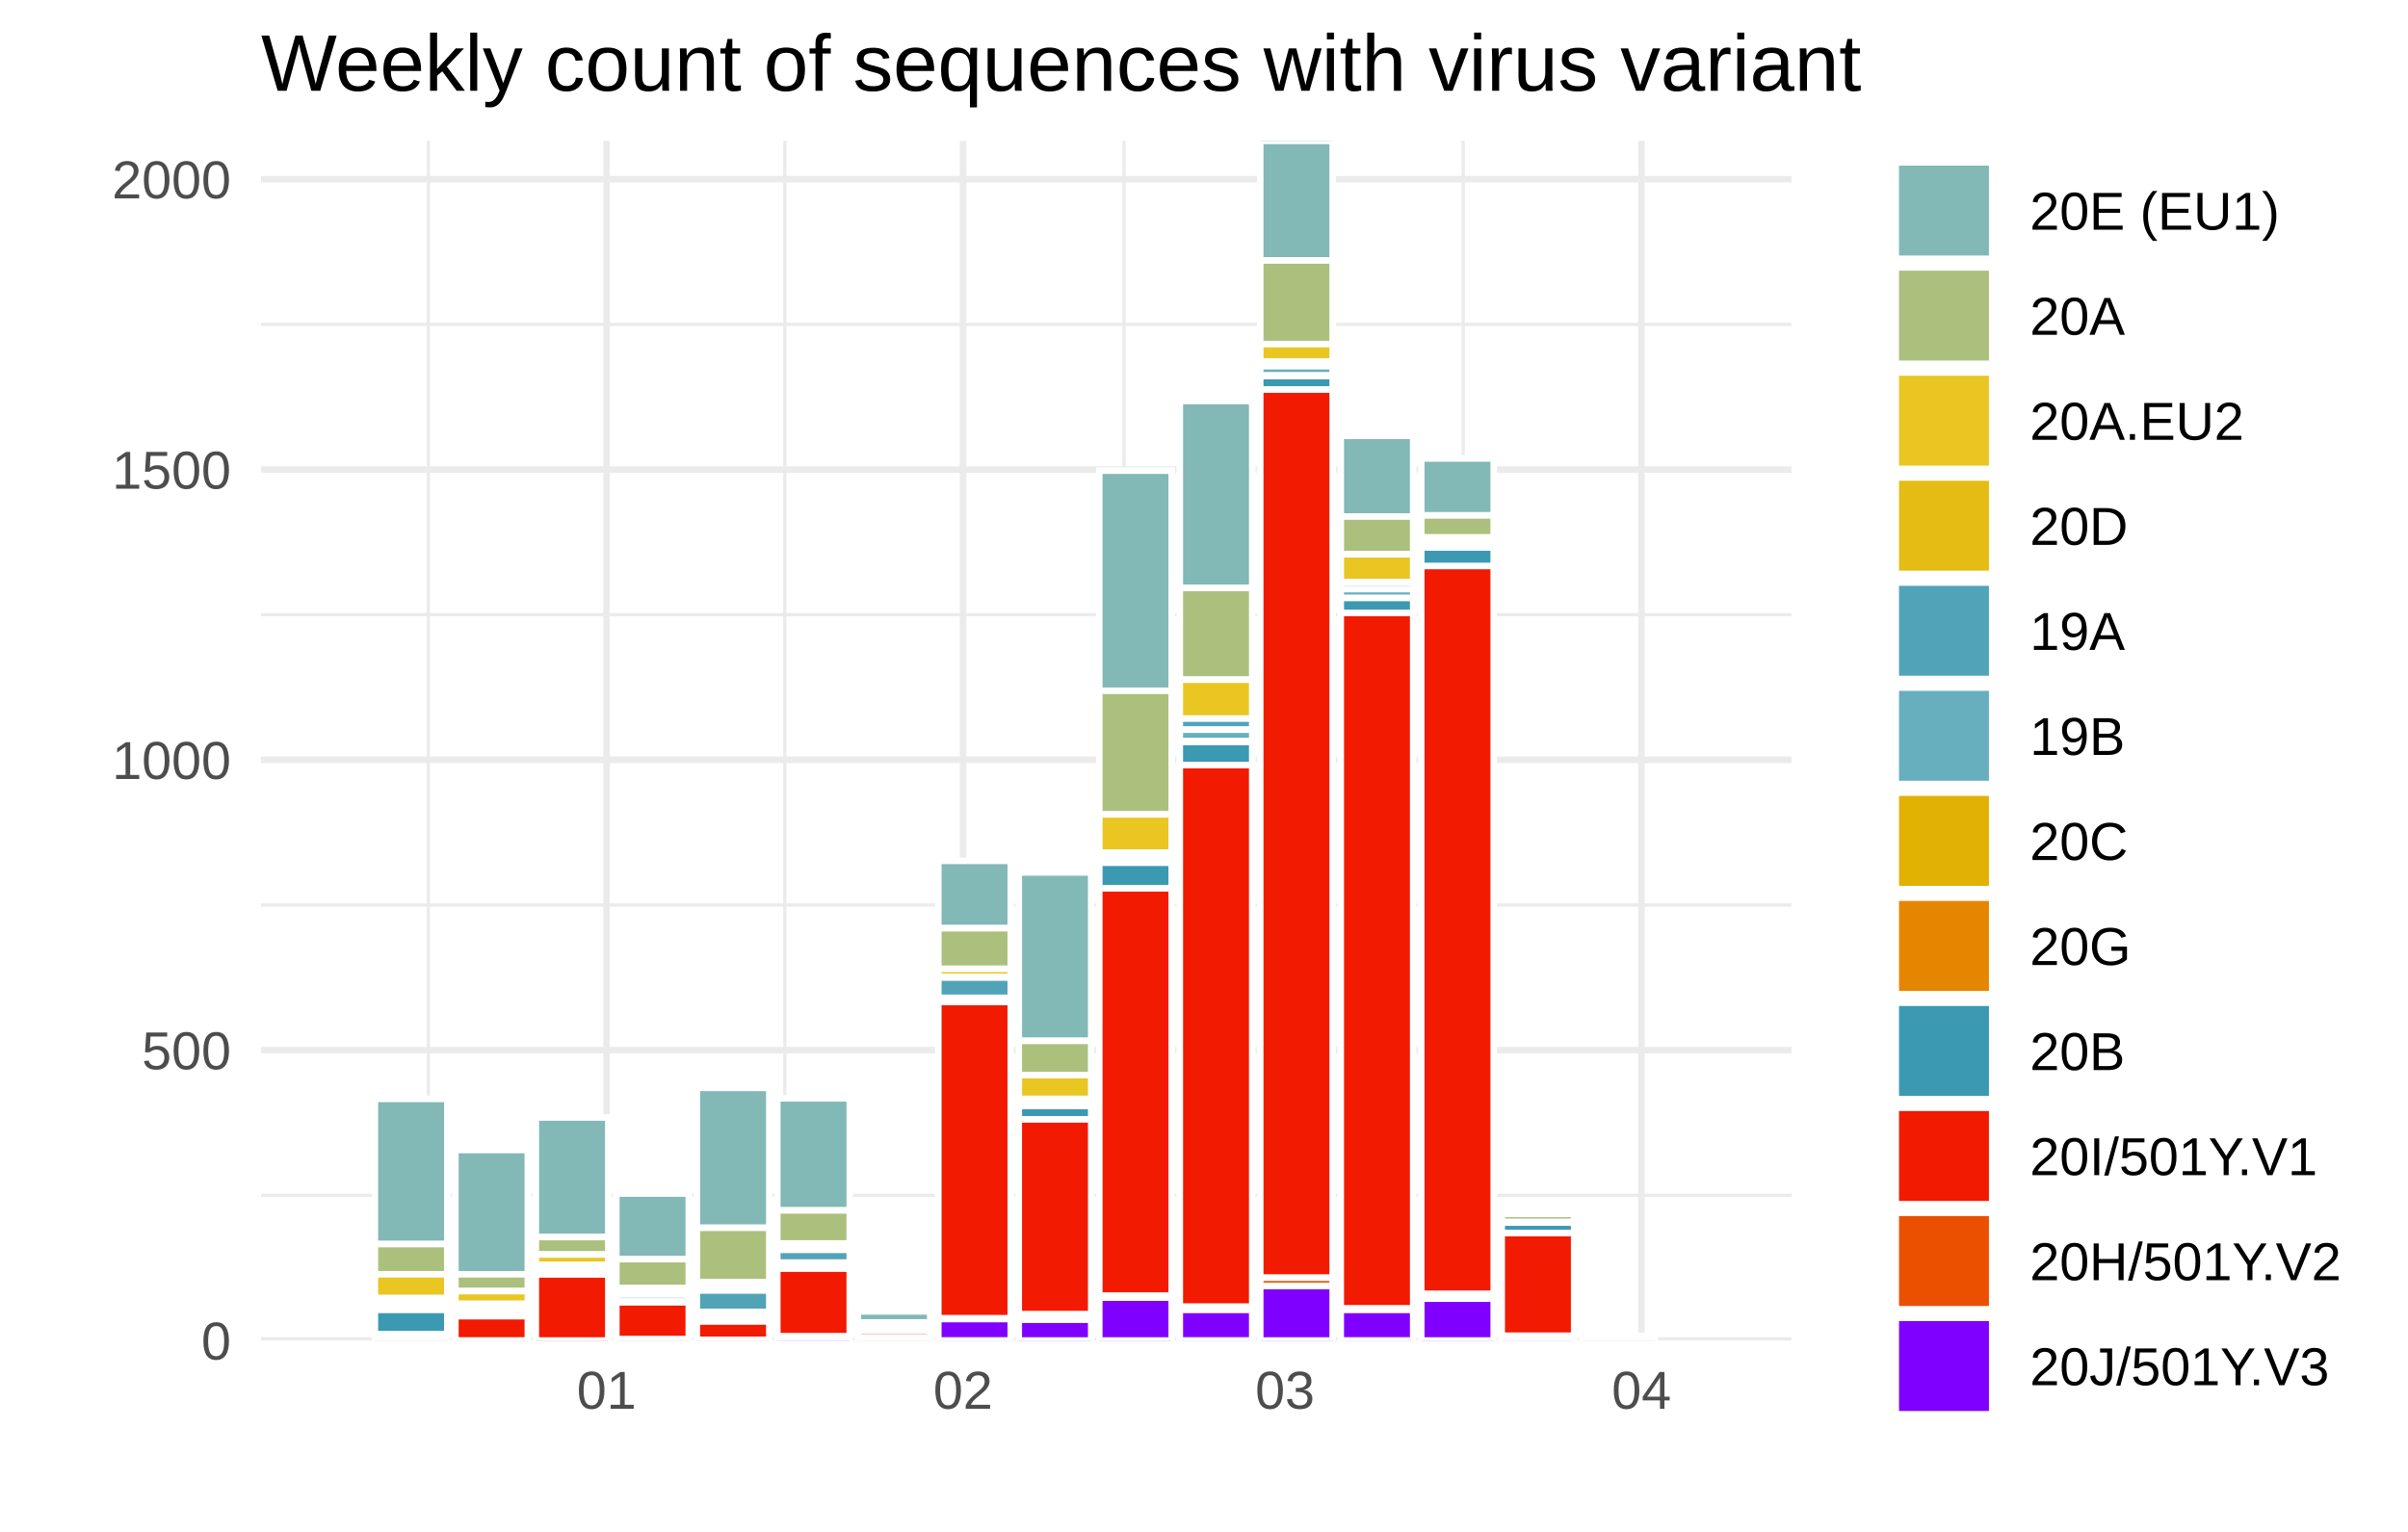
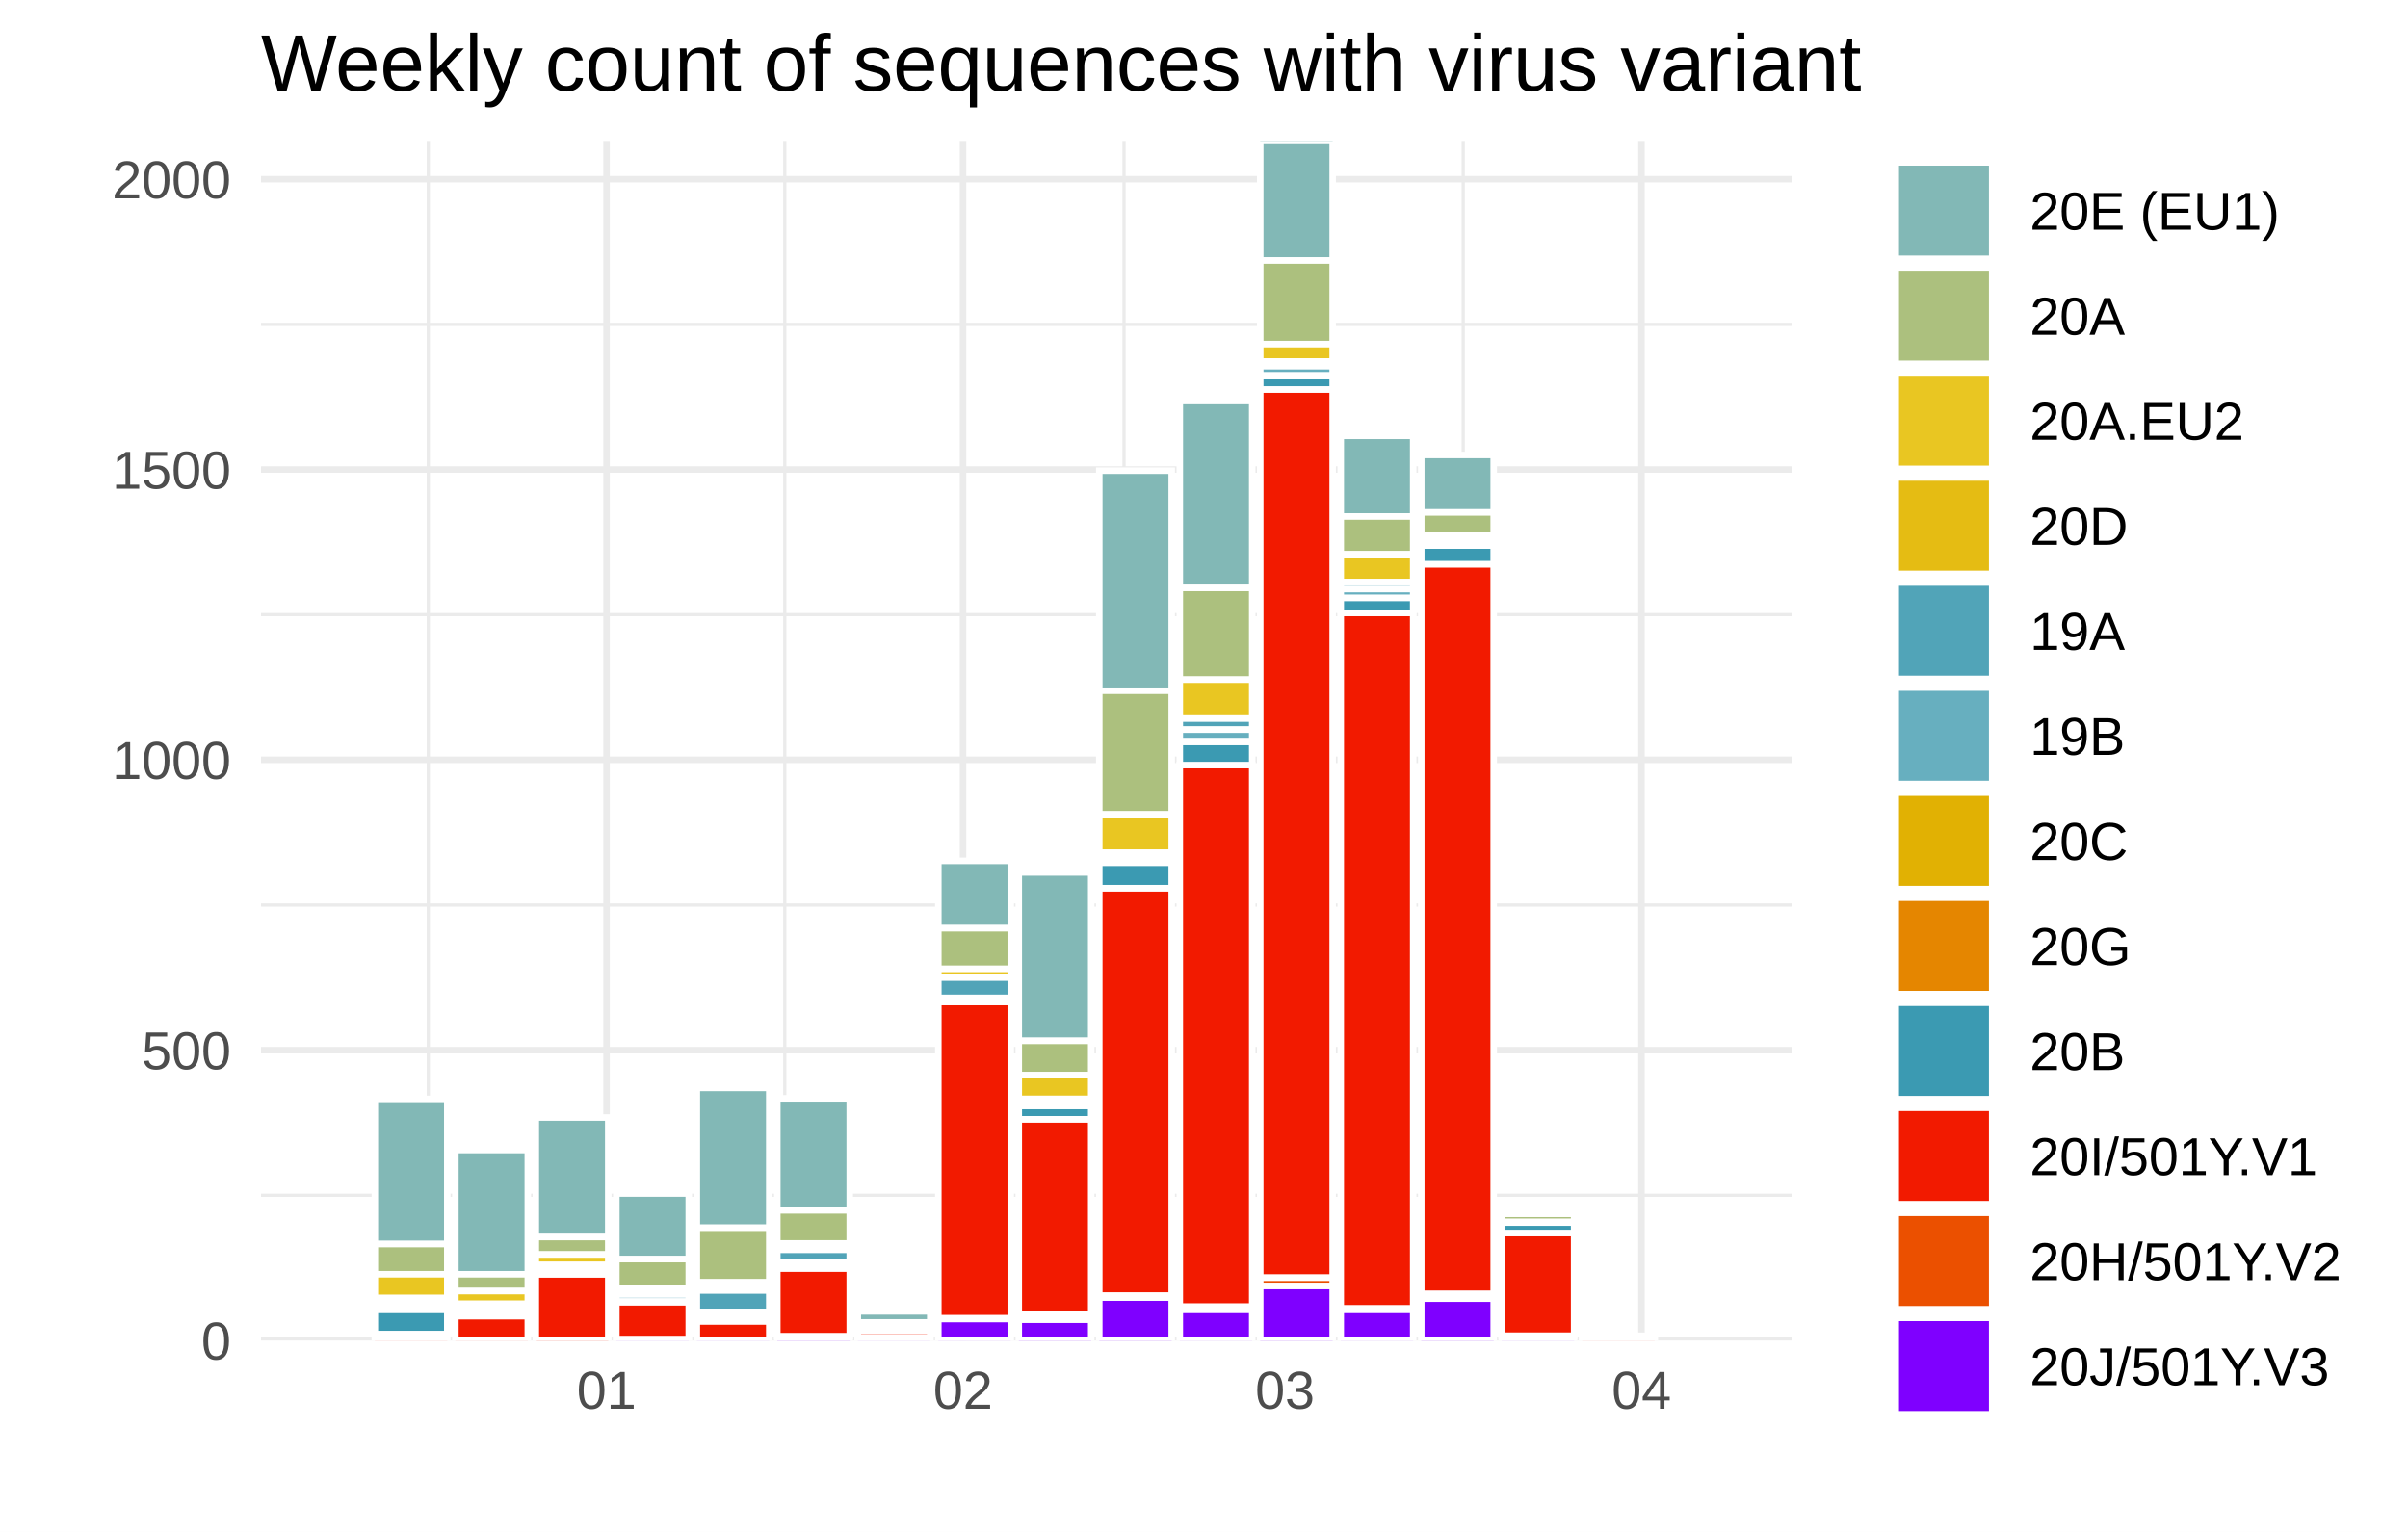
<svg xmlns="http://www.w3.org/2000/svg" class="svglite" width="396.00pt" height="252.00pt" viewBox="0 0 396.00 252.00">
  <defs>
    <style type="text/css">
    .svglite line, .svglite polyline, .svglite polygon, .svglite path, .svglite rect, .svglite circle {
      fill: none;
      stroke: #000000;
      stroke-linecap: round;
      stroke-linejoin: round;
      stroke-miterlimit: 10.00;
    }
  </style>
  </defs>
  <rect width="100%" height="100%" style="stroke: none; fill: #FFFFFF;" />
  <defs>
    <clipPath id="cpMC4wMHwzOTYuMDB8MC4wMHwyNTIuMDA=">
      <rect x="0.00" y="0.00" width="396.00" height="252.00" />
    </clipPath>
  </defs>
  <g clip-path="url(#cpMC4wMHwzOTYuMDB8MC4wMHwyNTIuMDA=)">
</g>
  <defs>
    <clipPath id="cpNDIuOTN8Mjk0LjYyfDIzLjE4fDIyMC41MA==">
      <rect x="42.93" y="23.18" width="251.69" height="197.33" />
    </clipPath>
  </defs>
  <g clip-path="url(#cpNDIuOTN8Mjk0LjYyfDIzLjE4fDIyMC41MA==)">
    <polyline points="42.93,196.63 294.62,196.63 " style="stroke-width: 0.53; stroke: #EBEBEB; stroke-linecap: butt;" />
    <polyline points="42.93,148.87 294.62,148.87 " style="stroke-width: 0.53; stroke: #EBEBEB; stroke-linecap: butt;" />
    <polyline points="42.93,101.11 294.62,101.11 " style="stroke-width: 0.53; stroke: #EBEBEB; stroke-linecap: butt;" />
    <polyline points="42.93,53.36 294.62,53.36 " style="stroke-width: 0.53; stroke: #EBEBEB; stroke-linecap: butt;" />
    <polyline points="70.44,220.50 70.44,23.18 " style="stroke-width: 0.53; stroke: #EBEBEB; stroke-linecap: butt;" />
    <polyline points="129.06,220.50 129.06,23.18 " style="stroke-width: 0.53; stroke: #EBEBEB; stroke-linecap: butt;" />
    <polyline points="184.85,220.50 184.85,23.18 " style="stroke-width: 0.53; stroke: #EBEBEB; stroke-linecap: butt;" />
    <polyline points="240.63,220.50 240.63,23.18 " style="stroke-width: 0.53; stroke: #EBEBEB; stroke-linecap: butt;" />
    <polyline points="42.93,220.50 294.62,220.50 " style="stroke-width: 1.07; stroke: #EBEBEB; stroke-linecap: butt;" />
    <polyline points="42.93,172.75 294.62,172.75 " style="stroke-width: 1.07; stroke: #EBEBEB; stroke-linecap: butt;" />
    <polyline points="42.93,124.99 294.62,124.99 " style="stroke-width: 1.07; stroke: #EBEBEB; stroke-linecap: butt;" />
    <polyline points="42.93,77.24 294.62,77.24 " style="stroke-width: 1.07; stroke: #EBEBEB; stroke-linecap: butt;" />
    <polyline points="42.93,29.48 294.62,29.48 " style="stroke-width: 1.07; stroke: #EBEBEB; stroke-linecap: butt;" />
    <polyline points="99.75,220.50 99.75,23.18 " style="stroke-width: 1.07; stroke: #EBEBEB; stroke-linecap: butt;" />
    <polyline points="158.37,220.50 158.37,23.18 " style="stroke-width: 1.07; stroke: #EBEBEB; stroke-linecap: butt;" />
    <polyline points="211.32,220.50 211.32,23.18 " style="stroke-width: 1.07; stroke: #EBEBEB; stroke-linecap: butt;" />
    <polyline points="269.94,220.50 269.94,23.18 " style="stroke-width: 1.07; stroke: #EBEBEB; stroke-linecap: butt;" />
    <rect x="61.65" y="219.45" width="11.91" height="1.05" style="stroke-width: 1.07; stroke: #FFFFFF; stroke-linecap: square; stroke-linejoin: miter; fill: #F21A00;" />
    <rect x="74.89" y="216.49" width="11.91" height="4.01" style="stroke-width: 1.07; stroke: #FFFFFF; stroke-linecap: square; stroke-linejoin: miter; fill: #F21A00;" />
    <rect x="88.12" y="209.62" width="11.91" height="10.89" style="stroke-width: 1.07; stroke: #FFFFFF; stroke-linecap: square; stroke-linejoin: miter; fill: #F21A00;" />
    <rect x="101.36" y="214.20" width="11.91" height="6.11" style="stroke-width: 1.07; stroke: #FFFFFF; stroke-linecap: square; stroke-linejoin: miter; fill: #F21A00;" />
    <rect x="114.60" y="217.35" width="11.91" height="3.06" style="stroke-width: 1.07; stroke: #FFFFFF; stroke-linecap: square; stroke-linejoin: miter; fill: #F21A00;" />
    <rect x="127.83" y="208.66" width="11.91" height="11.17" style="stroke-width: 1.07; stroke: #FFFFFF; stroke-linecap: square; stroke-linejoin: miter; fill: #F21A00;" />
    <rect x="141.07" y="218.88" width="11.91" height="1.15" style="stroke-width: 1.07; stroke: #FFFFFF; stroke-linecap: square; stroke-linejoin: miter; fill: #F21A00;" />
    <rect x="154.31" y="164.82" width="11.91" height="52.05" style="stroke-width: 1.07; stroke: #FFFFFF; stroke-linecap: square; stroke-linejoin: miter; fill: #F21A00;" />
    <rect x="167.54" y="184.11" width="11.91" height="32.09" style="stroke-width: 1.07; stroke: #FFFFFF; stroke-linecap: square; stroke-linejoin: miter; fill: #F21A00;" />
    <rect x="180.78" y="146.10" width="11.91" height="67.05" style="stroke-width: 1.07; stroke: #FFFFFF; stroke-linecap: square; stroke-linejoin: miter; fill: #F21A00;" />
    <rect x="194.02" y="125.85" width="11.91" height="89.11" style="stroke-width: 1.07; stroke: #FFFFFF; stroke-linecap: square; stroke-linejoin: miter; fill: #F21A00;" />
    <rect x="207.25" y="64.06" width="11.91" height="146.13" style="stroke-width: 1.07; stroke: #FFFFFF; stroke-linecap: square; stroke-linejoin: miter; fill: #F21A00;" />
    <rect x="220.49" y="100.83" width="11.91" height="114.42" style="stroke-width: 1.07; stroke: #FFFFFF; stroke-linecap: square; stroke-linejoin: miter; fill: #F21A00;" />
-     <rect x="233.73" y="93.09" width="11.91" height="119.77" style="stroke-width: 1.07; stroke: #FFFFFF; stroke-linecap: square; stroke-linejoin: miter; fill: #F21A00;" />
+     <rect x="233.73" y="92.81" width="11.91" height="120.06" style="stroke-width: 1.07; stroke: #FFFFFF; stroke-linecap: square; stroke-linejoin: miter; fill: #F21A00;" />
    <rect x="246.96" y="202.83" width="11.91" height="16.91" style="stroke-width: 1.07; stroke: #FFFFFF; stroke-linecap: square; stroke-linejoin: miter; fill: #F21A00;" />
    <rect x="260.20" y="220.12" width="11.91" height="0.38" style="stroke-width: 1.07; stroke: #FFFFFF; stroke-linecap: square; stroke-linejoin: miter; fill: #F21A00;" />
    <rect x="61.65" y="180.77" width="11.91" height="23.88" style="stroke-width: 1.07; stroke: #FFFFFF; stroke-linecap: square; stroke-linejoin: miter; fill: #82B8B6;" />
    <rect x="74.89" y="189.18" width="11.91" height="20.44" style="stroke-width: 1.07; stroke: #FFFFFF; stroke-linecap: square; stroke-linejoin: miter; fill: #82B8B6;" />
    <rect x="88.12" y="183.83" width="11.91" height="19.68" style="stroke-width: 1.07; stroke: #FFFFFF; stroke-linecap: square; stroke-linejoin: miter; fill: #82B8B6;" />
    <rect x="101.36" y="196.34" width="11.91" height="10.79" style="stroke-width: 1.07; stroke: #FFFFFF; stroke-linecap: square; stroke-linejoin: miter; fill: #82B8B6;" />
    <rect x="114.60" y="178.96" width="11.91" height="23.02" style="stroke-width: 1.07; stroke: #FFFFFF; stroke-linecap: square; stroke-linejoin: miter; fill: #82B8B6;" />
    <rect x="127.83" y="180.68" width="11.91" height="18.43" style="stroke-width: 1.07; stroke: #FFFFFF; stroke-linecap: square; stroke-linejoin: miter; fill: #82B8B6;" />
    <rect x="141.07" y="215.73" width="11.91" height="1.81" style="stroke-width: 1.07; stroke: #FFFFFF; stroke-linecap: square; stroke-linejoin: miter; fill: #82B8B6;" />
    <rect x="154.31" y="141.61" width="11.91" height="11.08" style="stroke-width: 1.07; stroke: #FFFFFF; stroke-linecap: square; stroke-linejoin: miter; fill: #82B8B6;" />
    <rect x="167.54" y="143.52" width="11.91" height="27.70" style="stroke-width: 1.07; stroke: #FFFFFF; stroke-linecap: square; stroke-linejoin: miter; fill: #82B8B6;" />
    <rect x="180.78" y="77.43" width="11.91" height="36.20" style="stroke-width: 1.07; stroke: #FFFFFF; stroke-linecap: square; stroke-linejoin: miter; fill: #82B8B6;" />
    <rect x="194.02" y="65.97" width="11.91" height="30.75" style="stroke-width: 1.07; stroke: #FFFFFF; stroke-linecap: square; stroke-linejoin: miter; fill: #82B8B6;" />
    <rect x="207.25" y="23.18" width="11.91" height="19.68" style="stroke-width: 1.07; stroke: #FFFFFF; stroke-linecap: square; stroke-linejoin: miter; fill: #82B8B6;" />
    <rect x="220.49" y="71.70" width="11.91" height="13.28" style="stroke-width: 1.07; stroke: #FFFFFF; stroke-linecap: square; stroke-linejoin: miter; fill: #82B8B6;" />
-     <rect x="233.73" y="75.42" width="11.91" height="9.36" style="stroke-width: 1.07; stroke: #FFFFFF; stroke-linecap: square; stroke-linejoin: miter; fill: #82B8B6;" />
+     <rect x="233.73" y="74.85" width="11.91" height="9.46" style="stroke-width: 1.07; stroke: #FFFFFF; stroke-linecap: square; stroke-linejoin: miter; fill: #82B8B6;" />
    <rect x="246.96" y="199.11" width="11.91" height="0.57" style="stroke-width: 1.07; stroke: #FFFFFF; stroke-linecap: square; stroke-linejoin: miter; fill: #82B8B6;" />
    <rect x="260.20" y="219.74" width="11.91" height="0.00" style="stroke-width: 1.07; stroke: #FFFFFF; stroke-linecap: square; stroke-linejoin: miter; fill: #82B8B6;" />
    <rect x="61.65" y="204.65" width="11.91" height="4.97" style="stroke-width: 1.07; stroke: #FFFFFF; stroke-linecap: square; stroke-linejoin: miter; fill: #ACC07E;" />
    <rect x="74.89" y="209.62" width="11.91" height="2.77" style="stroke-width: 1.07; stroke: #FFFFFF; stroke-linecap: square; stroke-linejoin: miter; fill: #ACC07E;" />
    <rect x="88.12" y="203.50" width="11.91" height="2.87" style="stroke-width: 1.07; stroke: #FFFFFF; stroke-linecap: square; stroke-linejoin: miter; fill: #ACC07E;" />
    <rect x="101.36" y="207.13" width="11.91" height="4.78" style="stroke-width: 1.07; stroke: #FFFFFF; stroke-linecap: square; stroke-linejoin: miter; fill: #ACC07E;" />
    <rect x="114.60" y="201.97" width="11.91" height="8.98" style="stroke-width: 1.07; stroke: #FFFFFF; stroke-linecap: square; stroke-linejoin: miter; fill: #ACC07E;" />
    <rect x="127.83" y="199.11" width="11.91" height="5.44" style="stroke-width: 1.07; stroke: #FFFFFF; stroke-linecap: square; stroke-linejoin: miter; fill: #ACC07E;" />
    <rect x="141.07" y="217.54" width="11.91" height="1.05" style="stroke-width: 1.07; stroke: #FFFFFF; stroke-linecap: square; stroke-linejoin: miter; fill: #ACC07E;" />
    <rect x="154.31" y="152.69" width="11.91" height="6.69" style="stroke-width: 1.07; stroke: #FFFFFF; stroke-linecap: square; stroke-linejoin: miter; fill: #ACC07E;" />
    <rect x="167.54" y="171.22" width="11.91" height="5.64" style="stroke-width: 1.07; stroke: #FFFFFF; stroke-linecap: square; stroke-linejoin: miter; fill: #ACC07E;" />
    <rect x="180.78" y="113.63" width="11.91" height="20.34" style="stroke-width: 1.07; stroke: #FFFFFF; stroke-linecap: square; stroke-linejoin: miter; fill: #ACC07E;" />
    <rect x="194.02" y="96.72" width="11.91" height="15.09" style="stroke-width: 1.07; stroke: #FFFFFF; stroke-linecap: square; stroke-linejoin: miter; fill: #ACC07E;" />
    <rect x="207.25" y="42.85" width="11.91" height="13.75" style="stroke-width: 1.07; stroke: #FFFFFF; stroke-linecap: square; stroke-linejoin: miter; fill: #ACC07E;" />
    <rect x="220.49" y="84.97" width="11.91" height="6.21" style="stroke-width: 1.07; stroke: #FFFFFF; stroke-linecap: square; stroke-linejoin: miter; fill: #ACC07E;" />
-     <rect x="233.73" y="84.78" width="11.91" height="3.63" style="stroke-width: 1.07; stroke: #FFFFFF; stroke-linecap: square; stroke-linejoin: miter; fill: #ACC07E;" />
+     <rect x="233.73" y="84.30" width="11.91" height="3.82" style="stroke-width: 1.07; stroke: #FFFFFF; stroke-linecap: square; stroke-linejoin: miter; fill: #ACC07E;" />
    <rect x="246.96" y="199.68" width="11.91" height="1.34" style="stroke-width: 1.07; stroke: #FFFFFF; stroke-linecap: square; stroke-linejoin: miter; fill: #ACC07E;" />
    <rect x="260.20" y="219.74" width="11.91" height="0.38" style="stroke-width: 1.07; stroke: #FFFFFF; stroke-linecap: square; stroke-linejoin: miter; fill: #ACC07E;" />
    <rect x="61.65" y="215.44" width="11.91" height="4.01" style="stroke-width: 1.07; stroke: #FFFFFF; stroke-linecap: square; stroke-linejoin: miter; fill: #3B9AB2;" />
    <rect x="74.89" y="215.54" width="11.91" height="0.96" style="stroke-width: 1.07; stroke: #FFFFFF; stroke-linecap: square; stroke-linejoin: miter; fill: #3B9AB2;" />
    <rect x="88.12" y="209.14" width="11.91" height="0.48" style="stroke-width: 1.07; stroke: #FFFFFF; stroke-linecap: square; stroke-linejoin: miter; fill: #3B9AB2;" />
    <rect x="101.36" y="214.20" width="11.91" height="0.00" style="stroke-width: 1.07; stroke: #FFFFFF; stroke-linecap: square; stroke-linejoin: miter; fill: #3B9AB2;" />
    <rect x="114.60" y="216.78" width="11.91" height="0.57" style="stroke-width: 1.07; stroke: #FFFFFF; stroke-linecap: square; stroke-linejoin: miter; fill: #3B9AB2;" />
    <rect x="127.83" y="208.47" width="11.91" height="0.19" style="stroke-width: 1.07; stroke: #FFFFFF; stroke-linecap: square; stroke-linejoin: miter; fill: #3B9AB2;" />
    <rect x="141.07" y="218.88" width="11.91" height="0.00" style="stroke-width: 1.07; stroke: #FFFFFF; stroke-linecap: square; stroke-linejoin: miter; fill: #3B9AB2;" />
    <rect x="154.31" y="164.44" width="11.91" height="0.38" style="stroke-width: 1.07; stroke: #FFFFFF; stroke-linecap: square; stroke-linejoin: miter; fill: #3B9AB2;" />
    <rect x="167.54" y="181.92" width="11.91" height="2.20" style="stroke-width: 1.07; stroke: #FFFFFF; stroke-linecap: square; stroke-linejoin: miter; fill: #3B9AB2;" />
    <rect x="180.78" y="141.90" width="11.91" height="4.20" style="stroke-width: 1.07; stroke: #FFFFFF; stroke-linecap: square; stroke-linejoin: miter; fill: #3B9AB2;" />
    <rect x="194.02" y="122.03" width="11.91" height="3.82" style="stroke-width: 1.07; stroke: #FFFFFF; stroke-linecap: square; stroke-linejoin: miter; fill: #3B9AB2;" />
    <rect x="207.25" y="61.86" width="11.91" height="2.20" style="stroke-width: 1.07; stroke: #FFFFFF; stroke-linecap: square; stroke-linejoin: miter; fill: #3B9AB2;" />
    <rect x="220.49" y="98.34" width="11.91" height="2.48" style="stroke-width: 1.07; stroke: #FFFFFF; stroke-linecap: square; stroke-linejoin: miter; fill: #3B9AB2;" />
-     <rect x="233.73" y="90.04" width="11.91" height="3.06" style="stroke-width: 1.07; stroke: #FFFFFF; stroke-linecap: square; stroke-linejoin: miter; fill: #3B9AB2;" />
+     <rect x="233.73" y="89.75" width="11.91" height="3.06" style="stroke-width: 1.07; stroke: #FFFFFF; stroke-linecap: square; stroke-linejoin: miter; fill: #3B9AB2;" />
    <rect x="246.96" y="201.11" width="11.91" height="1.72" style="stroke-width: 1.07; stroke: #FFFFFF; stroke-linecap: square; stroke-linejoin: miter; fill: #3B9AB2;" />
    <rect x="260.20" y="220.12" width="11.91" height="0.00" style="stroke-width: 1.07; stroke: #FFFFFF; stroke-linecap: square; stroke-linejoin: miter; fill: #3B9AB2;" />
    <rect x="61.65" y="209.62" width="11.91" height="3.92" style="stroke-width: 1.07; stroke: #FFFFFF; stroke-linecap: square; stroke-linejoin: miter; fill: #E9C622;" />
    <rect x="74.89" y="212.39" width="11.91" height="2.10" style="stroke-width: 1.07; stroke: #FFFFFF; stroke-linecap: square; stroke-linejoin: miter; fill: #E9C622;" />
    <rect x="88.12" y="206.37" width="11.91" height="1.72" style="stroke-width: 1.07; stroke: #FFFFFF; stroke-linecap: square; stroke-linejoin: miter; fill: #E9C622;" />
    <rect x="101.36" y="211.91" width="11.91" height="0.76" style="stroke-width: 1.07; stroke: #FFFFFF; stroke-linecap: square; stroke-linejoin: miter; fill: #E9C622;" />
    <rect x="114.60" y="210.95" width="11.91" height="1.05" style="stroke-width: 1.07; stroke: #FFFFFF; stroke-linecap: square; stroke-linejoin: miter; fill: #E9C622;" />
    <rect x="127.83" y="204.55" width="11.91" height="0.76" style="stroke-width: 1.07; stroke: #FFFFFF; stroke-linecap: square; stroke-linejoin: miter; fill: #E9C622;" />
    <rect x="141.07" y="218.59" width="11.91" height="0.00" style="stroke-width: 1.07; stroke: #FFFFFF; stroke-linecap: square; stroke-linejoin: miter; fill: #E9C622;" />
    <rect x="154.31" y="159.38" width="11.91" height="1.34" style="stroke-width: 1.07; stroke: #FFFFFF; stroke-linecap: square; stroke-linejoin: miter; fill: #E9C622;" />
    <rect x="167.54" y="176.86" width="11.91" height="3.92" style="stroke-width: 1.07; stroke: #FFFFFF; stroke-linecap: square; stroke-linejoin: miter; fill: #E9C622;" />
    <rect x="180.78" y="133.97" width="11.91" height="6.30" style="stroke-width: 1.07; stroke: #FFFFFF; stroke-linecap: square; stroke-linejoin: miter; fill: #E9C622;" />
    <rect x="194.02" y="111.81" width="11.91" height="6.40" style="stroke-width: 1.07; stroke: #FFFFFF; stroke-linecap: square; stroke-linejoin: miter; fill: #E9C622;" />
    <rect x="207.25" y="56.61" width="11.91" height="2.87" style="stroke-width: 1.07; stroke: #FFFFFF; stroke-linecap: square; stroke-linejoin: miter; fill: #E9C622;" />
    <rect x="220.49" y="91.18" width="11.91" height="4.58" style="stroke-width: 1.07; stroke: #FFFFFF; stroke-linecap: square; stroke-linejoin: miter; fill: #E9C622;" />
-     <rect x="233.73" y="88.41" width="11.91" height="0.48" style="stroke-width: 1.07; stroke: #FFFFFF; stroke-linecap: square; stroke-linejoin: miter; fill: #E9C622;" />
+     <rect x="233.73" y="88.13" width="11.91" height="0.48" style="stroke-width: 1.07; stroke: #FFFFFF; stroke-linecap: square; stroke-linejoin: miter; fill: #E9C622;" />
    <rect x="246.96" y="201.02" width="11.91" height="0.00" style="stroke-width: 1.07; stroke: #FFFFFF; stroke-linecap: square; stroke-linejoin: miter; fill: #E9C622;" />
    <rect x="260.20" y="220.12" width="11.91" height="0.00" style="stroke-width: 1.07; stroke: #FFFFFF; stroke-linecap: square; stroke-linejoin: miter; fill: #E9C622;" />
    <rect x="61.65" y="220.50" width="11.91" height="0.00" style="stroke-width: 1.07; stroke: #FFFFFF; stroke-linecap: square; stroke-linejoin: miter; fill: #7F00FF;" />
    <rect x="74.89" y="220.50" width="11.91" height="0.00" style="stroke-width: 1.07; stroke: #FFFFFF; stroke-linecap: square; stroke-linejoin: miter; fill: #7F00FF;" />
    <rect x="88.12" y="220.50" width="11.91" height="0.00" style="stroke-width: 1.07; stroke: #FFFFFF; stroke-linecap: square; stroke-linejoin: miter; fill: #7F00FF;" />
    <rect x="101.36" y="220.31" width="11.91" height="0.19" style="stroke-width: 1.07; stroke: #FFFFFF; stroke-linecap: square; stroke-linejoin: miter; fill: #7F00FF;" />
    <rect x="114.60" y="220.41" width="11.91" height="0.096" style="stroke-width: 1.07; stroke: #FFFFFF; stroke-linecap: square; stroke-linejoin: miter; fill: #7F00FF;" />
    <rect x="127.83" y="219.84" width="11.91" height="0.67" style="stroke-width: 1.07; stroke: #FFFFFF; stroke-linecap: square; stroke-linejoin: miter; fill: #7F00FF;" />
    <rect x="141.07" y="220.31" width="11.91" height="0.19" style="stroke-width: 1.07; stroke: #FFFFFF; stroke-linecap: square; stroke-linejoin: miter; fill: #7F00FF;" />
    <rect x="154.31" y="216.97" width="11.91" height="3.53" style="stroke-width: 1.07; stroke: #FFFFFF; stroke-linecap: square; stroke-linejoin: miter; fill: #7F00FF;" />
    <rect x="167.54" y="217.07" width="11.91" height="3.44" style="stroke-width: 1.07; stroke: #FFFFFF; stroke-linecap: square; stroke-linejoin: miter; fill: #7F00FF;" />
    <rect x="180.78" y="213.44" width="11.91" height="7.07" style="stroke-width: 1.07; stroke: #FFFFFF; stroke-linecap: square; stroke-linejoin: miter; fill: #7F00FF;" />
    <rect x="194.02" y="215.44" width="11.91" height="5.06" style="stroke-width: 1.07; stroke: #FFFFFF; stroke-linecap: square; stroke-linejoin: miter; fill: #7F00FF;" />
    <rect x="207.25" y="211.53" width="11.91" height="8.98" style="stroke-width: 1.07; stroke: #FFFFFF; stroke-linecap: square; stroke-linejoin: miter; fill: #7F00FF;" />
    <rect x="220.49" y="215.44" width="11.91" height="5.06" style="stroke-width: 1.07; stroke: #FFFFFF; stroke-linecap: square; stroke-linejoin: miter; fill: #7F00FF;" />
    <rect x="233.73" y="213.63" width="11.91" height="6.88" style="stroke-width: 1.07; stroke: #FFFFFF; stroke-linecap: square; stroke-linejoin: miter; fill: #7F00FF;" />
    <rect x="246.96" y="219.74" width="11.91" height="0.76" style="stroke-width: 1.07; stroke: #FFFFFF; stroke-linecap: square; stroke-linejoin: miter; fill: #7F00FF;" />
    <rect x="260.20" y="220.50" width="11.91" height="0.00" style="stroke-width: 1.07; stroke: #FFFFFF; stroke-linecap: square; stroke-linejoin: miter; fill: #7F00FF;" />
    <rect x="61.65" y="213.53" width="11.91" height="1.05" style="stroke-width: 1.07; stroke: #FFFFFF; stroke-linecap: square; stroke-linejoin: miter; fill: #E5BC13;" />
    <rect x="74.89" y="214.49" width="11.91" height="0.57" style="stroke-width: 1.07; stroke: #FFFFFF; stroke-linecap: square; stroke-linejoin: miter; fill: #E5BC13;" />
    <rect x="88.12" y="208.09" width="11.91" height="0.76" style="stroke-width: 1.07; stroke: #FFFFFF; stroke-linecap: square; stroke-linejoin: miter; fill: #E5BC13;" />
    <rect x="101.36" y="212.67" width="11.91" height="0.29" style="stroke-width: 1.07; stroke: #FFFFFF; stroke-linecap: square; stroke-linejoin: miter; fill: #E5BC13;" />
    <rect x="114.60" y="212.00" width="11.91" height="0.29" style="stroke-width: 1.07; stroke: #FFFFFF; stroke-linecap: square; stroke-linejoin: miter; fill: #E5BC13;" />
    <rect x="127.83" y="205.32" width="11.91" height="0.29" style="stroke-width: 1.07; stroke: #FFFFFF; stroke-linecap: square; stroke-linejoin: miter; fill: #E5BC13;" />
    <rect x="141.07" y="218.59" width="11.91" height="0.00" style="stroke-width: 1.07; stroke: #FFFFFF; stroke-linecap: square; stroke-linejoin: miter; fill: #E5BC13;" />
    <rect x="154.31" y="160.71" width="11.91" height="0.096" style="stroke-width: 1.07; stroke: #FFFFFF; stroke-linecap: square; stroke-linejoin: miter; fill: #E5BC13;" />
    <rect x="167.54" y="180.77" width="11.91" height="0.096" style="stroke-width: 1.07; stroke: #FFFFFF; stroke-linecap: square; stroke-linejoin: miter; fill: #E5BC13;" />
    <rect x="180.78" y="140.27" width="11.91" height="0.00" style="stroke-width: 1.07; stroke: #FFFFFF; stroke-linecap: square; stroke-linejoin: miter; fill: #E5BC13;" />
    <rect x="194.02" y="118.21" width="11.91" height="0.00" style="stroke-width: 1.07; stroke: #FFFFFF; stroke-linecap: square; stroke-linejoin: miter; fill: #E5BC13;" />
    <rect x="207.25" y="59.47" width="11.91" height="0.00" style="stroke-width: 1.07; stroke: #FFFFFF; stroke-linecap: square; stroke-linejoin: miter; fill: #E5BC13;" />
    <rect x="220.49" y="95.77" width="11.91" height="0.00" style="stroke-width: 1.07; stroke: #FFFFFF; stroke-linecap: square; stroke-linejoin: miter; fill: #E5BC13;" />
-     <rect x="233.73" y="88.89" width="11.91" height="0.29" style="stroke-width: 1.07; stroke: #FFFFFF; stroke-linecap: square; stroke-linejoin: miter; fill: #E5BC13;" />
+     <rect x="233.73" y="88.60" width="11.91" height="0.29" style="stroke-width: 1.07; stroke: #FFFFFF; stroke-linecap: square; stroke-linejoin: miter; fill: #E5BC13;" />
    <rect x="246.96" y="201.02" width="11.91" height="0.00" style="stroke-width: 1.07; stroke: #FFFFFF; stroke-linecap: square; stroke-linejoin: miter; fill: #E5BC13;" />
    <rect x="260.20" y="220.12" width="11.91" height="0.00" style="stroke-width: 1.07; stroke: #FFFFFF; stroke-linecap: square; stroke-linejoin: miter; fill: #E5BC13;" />
    <rect x="61.65" y="214.58" width="11.91" height="0.096" style="stroke-width: 1.07; stroke: #FFFFFF; stroke-linecap: square; stroke-linejoin: miter; fill: #51A4B8;" />
    <rect x="74.89" y="215.06" width="11.91" height="0.38" style="stroke-width: 1.07; stroke: #FFFFFF; stroke-linecap: square; stroke-linejoin: miter; fill: #51A4B8;" />
    <rect x="88.12" y="208.85" width="11.91" height="0.00" style="stroke-width: 1.07; stroke: #FFFFFF; stroke-linecap: square; stroke-linejoin: miter; fill: #51A4B8;" />
    <rect x="101.36" y="212.96" width="11.91" height="1.15" style="stroke-width: 1.07; stroke: #FFFFFF; stroke-linecap: square; stroke-linejoin: miter; fill: #51A4B8;" />
    <rect x="114.60" y="212.29" width="11.91" height="3.53" style="stroke-width: 1.07; stroke: #FFFFFF; stroke-linecap: square; stroke-linejoin: miter; fill: #51A4B8;" />
    <rect x="127.83" y="205.60" width="11.91" height="2.10" style="stroke-width: 1.07; stroke: #FFFFFF; stroke-linecap: square; stroke-linejoin: miter; fill: #51A4B8;" />
    <rect x="141.07" y="218.59" width="11.91" height="0.29" style="stroke-width: 1.07; stroke: #FFFFFF; stroke-linecap: square; stroke-linejoin: miter; fill: #51A4B8;" />
    <rect x="154.31" y="160.81" width="11.91" height="3.34" style="stroke-width: 1.07; stroke: #FFFFFF; stroke-linecap: square; stroke-linejoin: miter; fill: #51A4B8;" />
    <rect x="167.54" y="180.87" width="11.91" height="0.67" style="stroke-width: 1.07; stroke: #FFFFFF; stroke-linecap: square; stroke-linejoin: miter; fill: #51A4B8;" />
    <rect x="180.78" y="140.27" width="11.91" height="0.76" style="stroke-width: 1.07; stroke: #FFFFFF; stroke-linecap: square; stroke-linejoin: miter; fill: #51A4B8;" />
    <rect x="194.02" y="118.21" width="11.91" height="1.81" style="stroke-width: 1.07; stroke: #FFFFFF; stroke-linecap: square; stroke-linejoin: miter; fill: #51A4B8;" />
    <rect x="207.25" y="59.47" width="11.91" height="0.76" style="stroke-width: 1.07; stroke: #FFFFFF; stroke-linecap: square; stroke-linejoin: miter; fill: #51A4B8;" />
    <rect x="220.49" y="95.77" width="11.91" height="1.15" style="stroke-width: 1.07; stroke: #FFFFFF; stroke-linecap: square; stroke-linejoin: miter; fill: #51A4B8;" />
-     <rect x="233.73" y="89.18" width="11.91" height="0.57" style="stroke-width: 1.07; stroke: #FFFFFF; stroke-linecap: square; stroke-linejoin: miter; fill: #51A4B8;" />
+     <rect x="233.73" y="88.89" width="11.91" height="0.57" style="stroke-width: 1.07; stroke: #FFFFFF; stroke-linecap: square; stroke-linejoin: miter; fill: #51A4B8;" />
    <rect x="246.96" y="201.02" width="11.91" height="0.096" style="stroke-width: 1.07; stroke: #FFFFFF; stroke-linecap: square; stroke-linejoin: miter; fill: #51A4B8;" />
    <rect x="260.20" y="220.12" width="11.91" height="0.00" style="stroke-width: 1.07; stroke: #FFFFFF; stroke-linecap: square; stroke-linejoin: miter; fill: #51A4B8;" />
    <rect x="61.65" y="214.68" width="11.91" height="0.38" style="stroke-width: 1.07; stroke: #FFFFFF; stroke-linecap: square; stroke-linejoin: miter; fill: #67AFBF;" />
    <rect x="74.89" y="215.44" width="11.91" height="0.00" style="stroke-width: 1.07; stroke: #FFFFFF; stroke-linecap: square; stroke-linejoin: miter; fill: #67AFBF;" />
    <rect x="88.12" y="208.85" width="11.91" height="0.00" style="stroke-width: 1.07; stroke: #FFFFFF; stroke-linecap: square; stroke-linejoin: miter; fill: #67AFBF;" />
    <rect x="101.36" y="214.10" width="11.91" height="0.00" style="stroke-width: 1.07; stroke: #FFFFFF; stroke-linecap: square; stroke-linejoin: miter; fill: #67AFBF;" />
    <rect x="114.60" y="215.82" width="11.91" height="0.096" style="stroke-width: 1.07; stroke: #FFFFFF; stroke-linecap: square; stroke-linejoin: miter; fill: #67AFBF;" />
    <rect x="127.83" y="207.71" width="11.91" height="0.00" style="stroke-width: 1.07; stroke: #FFFFFF; stroke-linecap: square; stroke-linejoin: miter; fill: #67AFBF;" />
    <rect x="141.07" y="218.88" width="11.91" height="0.00" style="stroke-width: 1.07; stroke: #FFFFFF; stroke-linecap: square; stroke-linejoin: miter; fill: #67AFBF;" />
    <rect x="154.31" y="164.15" width="11.91" height="0.096" style="stroke-width: 1.07; stroke: #FFFFFF; stroke-linecap: square; stroke-linejoin: miter; fill: #67AFBF;" />
    <rect x="167.54" y="181.54" width="11.91" height="0.29" style="stroke-width: 1.07; stroke: #FFFFFF; stroke-linecap: square; stroke-linejoin: miter; fill: #67AFBF;" />
    <rect x="180.78" y="141.04" width="11.91" height="0.76" style="stroke-width: 1.07; stroke: #FFFFFF; stroke-linecap: square; stroke-linejoin: miter; fill: #67AFBF;" />
    <rect x="194.02" y="120.03" width="11.91" height="1.91" style="stroke-width: 1.07; stroke: #FFFFFF; stroke-linecap: square; stroke-linejoin: miter; fill: #67AFBF;" />
    <rect x="207.25" y="60.24" width="11.91" height="1.53" style="stroke-width: 1.07; stroke: #FFFFFF; stroke-linecap: square; stroke-linejoin: miter; fill: #67AFBF;" />
    <rect x="220.49" y="96.91" width="11.91" height="1.43" style="stroke-width: 1.07; stroke: #FFFFFF; stroke-linecap: square; stroke-linejoin: miter; fill: #67AFBF;" />
-     <rect x="233.73" y="89.75" width="11.91" height="0.29" style="stroke-width: 1.07; stroke: #FFFFFF; stroke-linecap: square; stroke-linejoin: miter; fill: #67AFBF;" />
+     <rect x="233.73" y="89.46" width="11.91" height="0.29" style="stroke-width: 1.07; stroke: #FFFFFF; stroke-linecap: square; stroke-linejoin: miter; fill: #67AFBF;" />
    <rect x="246.96" y="201.11" width="11.91" height="0.00" style="stroke-width: 1.07; stroke: #FFFFFF; stroke-linecap: square; stroke-linejoin: miter; fill: #67AFBF;" />
    <rect x="260.20" y="220.12" width="11.91" height="0.00" style="stroke-width: 1.07; stroke: #FFFFFF; stroke-linecap: square; stroke-linejoin: miter; fill: #67AFBF;" />
    <rect x="61.65" y="215.06" width="11.91" height="0.38" style="stroke-width: 1.07; stroke: #FFFFFF; stroke-linecap: square; stroke-linejoin: miter; fill: #E1B103;" />
    <rect x="74.89" y="215.44" width="11.91" height="0.096" style="stroke-width: 1.07; stroke: #FFFFFF; stroke-linecap: square; stroke-linejoin: miter; fill: #E1B103;" />
    <rect x="88.12" y="208.85" width="11.91" height="0.29" style="stroke-width: 1.07; stroke: #FFFFFF; stroke-linecap: square; stroke-linejoin: miter; fill: #E1B103;" />
    <rect x="101.36" y="214.10" width="11.91" height="0.096" style="stroke-width: 1.07; stroke: #FFFFFF; stroke-linecap: square; stroke-linejoin: miter; fill: #E1B103;" />
    <rect x="114.60" y="215.92" width="11.91" height="0.86" style="stroke-width: 1.07; stroke: #FFFFFF; stroke-linecap: square; stroke-linejoin: miter; fill: #E1B103;" />
    <rect x="127.83" y="207.71" width="11.91" height="0.76" style="stroke-width: 1.07; stroke: #FFFFFF; stroke-linecap: square; stroke-linejoin: miter; fill: #E1B103;" />
    <rect x="141.07" y="218.88" width="11.91" height="0.00" style="stroke-width: 1.07; stroke: #FFFFFF; stroke-linecap: square; stroke-linejoin: miter; fill: #E1B103;" />
    <rect x="154.31" y="164.25" width="11.91" height="0.19" style="stroke-width: 1.07; stroke: #FFFFFF; stroke-linecap: square; stroke-linejoin: miter; fill: #E1B103;" />
    <rect x="167.54" y="181.82" width="11.91" height="0.00" style="stroke-width: 1.07; stroke: #FFFFFF; stroke-linecap: square; stroke-linejoin: miter; fill: #E1B103;" />
    <rect x="180.78" y="141.80" width="11.91" height="0.00" style="stroke-width: 1.07; stroke: #FFFFFF; stroke-linecap: square; stroke-linejoin: miter; fill: #E1B103;" />
    <rect x="194.02" y="121.94" width="11.91" height="0.096" style="stroke-width: 1.07; stroke: #FFFFFF; stroke-linecap: square; stroke-linejoin: miter; fill: #E1B103;" />
    <rect x="207.25" y="61.76" width="11.91" height="0.096" style="stroke-width: 1.07; stroke: #FFFFFF; stroke-linecap: square; stroke-linejoin: miter; fill: #E1B103;" />
    <rect x="220.49" y="98.34" width="11.91" height="0.00" style="stroke-width: 1.07; stroke: #FFFFFF; stroke-linecap: square; stroke-linejoin: miter; fill: #E1B103;" />
-     <rect x="233.73" y="90.04" width="11.91" height="0.00" style="stroke-width: 1.07; stroke: #FFFFFF; stroke-linecap: square; stroke-linejoin: miter; fill: #E1B103;" />
+     <rect x="233.73" y="89.75" width="11.91" height="0.00" style="stroke-width: 1.07; stroke: #FFFFFF; stroke-linecap: square; stroke-linejoin: miter; fill: #E1B103;" />
    <rect x="246.96" y="201.11" width="11.91" height="0.00" style="stroke-width: 1.07; stroke: #FFFFFF; stroke-linecap: square; stroke-linejoin: miter; fill: #E1B103;" />
    <rect x="260.20" y="220.12" width="11.91" height="0.00" style="stroke-width: 1.07; stroke: #FFFFFF; stroke-linecap: square; stroke-linejoin: miter; fill: #E1B103;" />
    <rect x="61.65" y="220.50" width="11.91" height="0.00" style="stroke-width: 1.07; stroke: #FFFFFF; stroke-linecap: square; stroke-linejoin: miter; fill: #EB5000;" />
    <rect x="74.89" y="220.50" width="11.91" height="0.00" style="stroke-width: 1.07; stroke: #FFFFFF; stroke-linecap: square; stroke-linejoin: miter; fill: #EB5000;" />
    <rect x="88.12" y="220.50" width="11.91" height="0.00" style="stroke-width: 1.07; stroke: #FFFFFF; stroke-linecap: square; stroke-linejoin: miter; fill: #EB5000;" />
    <rect x="101.36" y="220.31" width="11.91" height="0.00" style="stroke-width: 1.07; stroke: #FFFFFF; stroke-linecap: square; stroke-linejoin: miter; fill: #EB5000;" />
    <rect x="114.60" y="220.41" width="11.91" height="0.00" style="stroke-width: 1.07; stroke: #FFFFFF; stroke-linecap: square; stroke-linejoin: miter; fill: #EB5000;" />
    <rect x="127.83" y="219.84" width="11.91" height="0.00" style="stroke-width: 1.07; stroke: #FFFFFF; stroke-linecap: square; stroke-linejoin: miter; fill: #EB5000;" />
    <rect x="141.07" y="220.03" width="11.91" height="0.29" style="stroke-width: 1.07; stroke: #FFFFFF; stroke-linecap: square; stroke-linejoin: miter; fill: #EB5000;" />
    <rect x="154.31" y="216.87" width="11.91" height="0.096" style="stroke-width: 1.07; stroke: #FFFFFF; stroke-linecap: square; stroke-linejoin: miter; fill: #EB5000;" />
    <rect x="167.54" y="216.21" width="11.91" height="0.86" style="stroke-width: 1.07; stroke: #FFFFFF; stroke-linecap: square; stroke-linejoin: miter; fill: #EB5000;" />
    <rect x="180.78" y="213.15" width="11.91" height="0.29" style="stroke-width: 1.07; stroke: #FFFFFF; stroke-linecap: square; stroke-linejoin: miter; fill: #EB5000;" />
    <rect x="194.02" y="214.96" width="11.91" height="0.48" style="stroke-width: 1.07; stroke: #FFFFFF; stroke-linecap: square; stroke-linejoin: miter; fill: #EB5000;" />
    <rect x="207.25" y="210.19" width="11.91" height="1.34" style="stroke-width: 1.07; stroke: #FFFFFF; stroke-linecap: square; stroke-linejoin: miter; fill: #EB5000;" />
    <rect x="220.49" y="215.25" width="11.91" height="0.19" style="stroke-width: 1.07; stroke: #FFFFFF; stroke-linecap: square; stroke-linejoin: miter; fill: #EB5000;" />
    <rect x="233.73" y="212.86" width="11.91" height="0.76" style="stroke-width: 1.07; stroke: #FFFFFF; stroke-linecap: square; stroke-linejoin: miter; fill: #EB5000;" />
    <rect x="246.96" y="219.74" width="11.91" height="0.00" style="stroke-width: 1.07; stroke: #FFFFFF; stroke-linecap: square; stroke-linejoin: miter; fill: #EB5000;" />
    <rect x="260.20" y="220.50" width="11.91" height="0.00" style="stroke-width: 1.07; stroke: #FFFFFF; stroke-linecap: square; stroke-linejoin: miter; fill: #EB5000;" />
    <rect x="61.65" y="215.44" width="11.91" height="0.00" style="stroke-width: 1.07; stroke: #FFFFFF; stroke-linecap: square; stroke-linejoin: miter; fill: #E58600;" />
    <rect x="74.89" y="215.54" width="11.91" height="0.00" style="stroke-width: 1.07; stroke: #FFFFFF; stroke-linecap: square; stroke-linejoin: miter; fill: #E58600;" />
    <rect x="88.12" y="209.14" width="11.91" height="0.00" style="stroke-width: 1.07; stroke: #FFFFFF; stroke-linecap: square; stroke-linejoin: miter; fill: #E58600;" />
    <rect x="101.36" y="214.20" width="11.91" height="0.00" style="stroke-width: 1.07; stroke: #FFFFFF; stroke-linecap: square; stroke-linejoin: miter; fill: #E58600;" />
    <rect x="114.60" y="216.78" width="11.91" height="0.00" style="stroke-width: 1.07; stroke: #FFFFFF; stroke-linecap: square; stroke-linejoin: miter; fill: #E58600;" />
    <rect x="127.83" y="208.47" width="11.91" height="0.00" style="stroke-width: 1.07; stroke: #FFFFFF; stroke-linecap: square; stroke-linejoin: miter; fill: #E58600;" />
    <rect x="141.07" y="218.88" width="11.91" height="0.00" style="stroke-width: 1.07; stroke: #FFFFFF; stroke-linecap: square; stroke-linejoin: miter; fill: #E58600;" />
    <rect x="154.31" y="164.44" width="11.91" height="0.00" style="stroke-width: 1.07; stroke: #FFFFFF; stroke-linecap: square; stroke-linejoin: miter; fill: #E58600;" />
    <rect x="167.54" y="181.82" width="11.91" height="0.096" style="stroke-width: 1.07; stroke: #FFFFFF; stroke-linecap: square; stroke-linejoin: miter; fill: #E58600;" />
    <rect x="180.78" y="141.80" width="11.91" height="0.096" style="stroke-width: 1.07; stroke: #FFFFFF; stroke-linecap: square; stroke-linejoin: miter; fill: #E58600;" />
    <rect x="194.02" y="122.03" width="11.91" height="0.00" style="stroke-width: 1.07; stroke: #FFFFFF; stroke-linecap: square; stroke-linejoin: miter; fill: #E58600;" />
    <rect x="207.25" y="61.86" width="11.91" height="0.00" style="stroke-width: 1.07; stroke: #FFFFFF; stroke-linecap: square; stroke-linejoin: miter; fill: #E58600;" />
    <rect x="220.49" y="98.34" width="11.91" height="0.00" style="stroke-width: 1.07; stroke: #FFFFFF; stroke-linecap: square; stroke-linejoin: miter; fill: #E58600;" />
-     <rect x="233.73" y="90.04" width="11.91" height="0.00" style="stroke-width: 1.07; stroke: #FFFFFF; stroke-linecap: square; stroke-linejoin: miter; fill: #E58600;" />
+     <rect x="233.73" y="89.75" width="11.91" height="0.00" style="stroke-width: 1.07; stroke: #FFFFFF; stroke-linecap: square; stroke-linejoin: miter; fill: #E58600;" />
    <rect x="246.96" y="201.11" width="11.91" height="0.00" style="stroke-width: 1.07; stroke: #FFFFFF; stroke-linecap: square; stroke-linejoin: miter; fill: #E58600;" />
    <rect x="260.20" y="220.12" width="11.91" height="0.00" style="stroke-width: 1.07; stroke: #FFFFFF; stroke-linecap: square; stroke-linejoin: miter; fill: #E58600;" />
  </g>
  <g clip-path="url(#cpMC4wMHwzOTYuMDB8MC4wMHwyNTIuMDA=)">
    <text x="38.00" y="223.65" text-anchor="end" style="font-size: 8.80px; fill: #4D4D4D; font-family: Arial;" textLength="4.90px" lengthAdjust="spacingAndGlyphs">0</text>
    <text x="38.00" y="175.90" text-anchor="end" style="font-size: 8.80px; fill: #4D4D4D; font-family: Arial;" textLength="14.69px" lengthAdjust="spacingAndGlyphs">500</text>
    <text x="38.00" y="128.14" text-anchor="end" style="font-size: 8.80px; fill: #4D4D4D; font-family: Arial;" textLength="19.58px" lengthAdjust="spacingAndGlyphs">1000</text>
    <text x="38.00" y="80.39" text-anchor="end" style="font-size: 8.80px; fill: #4D4D4D; font-family: Arial;" textLength="19.58px" lengthAdjust="spacingAndGlyphs">1500</text>
    <text x="38.00" y="32.63" text-anchor="end" style="font-size: 8.80px; fill: #4D4D4D; font-family: Arial;" textLength="19.58px" lengthAdjust="spacingAndGlyphs">2000</text>
    <text x="99.75" y="231.74" text-anchor="middle" style="font-size: 8.80px; fill: #4D4D4D; font-family: Arial;" textLength="9.79px" lengthAdjust="spacingAndGlyphs">01</text>
    <text x="158.37" y="231.74" text-anchor="middle" style="font-size: 8.80px; fill: #4D4D4D; font-family: Arial;" textLength="9.79px" lengthAdjust="spacingAndGlyphs">02</text>
    <text x="211.32" y="231.74" text-anchor="middle" style="font-size: 8.80px; fill: #4D4D4D; font-family: Arial;" textLength="9.79px" lengthAdjust="spacingAndGlyphs">03</text>
    <text x="269.94" y="231.74" text-anchor="middle" style="font-size: 8.80px; fill: #4D4D4D; font-family: Arial;" textLength="9.79px" lengthAdjust="spacingAndGlyphs">04</text>
    <rect x="311.76" y="26.71" width="15.86" height="15.86" style="stroke-width: 1.07; stroke: #FFFFFF; stroke-linecap: square; stroke-linejoin: miter; fill: #82B8B6;" />
    <rect x="311.76" y="43.99" width="15.86" height="15.86" style="stroke-width: 1.07; stroke: #FFFFFF; stroke-linecap: square; stroke-linejoin: miter; fill: #ACC07E;" />
    <rect x="311.76" y="61.27" width="15.86" height="15.86" style="stroke-width: 1.07; stroke: #FFFFFF; stroke-linecap: square; stroke-linejoin: miter; fill: #E9C622;" />
    <rect x="311.76" y="78.55" width="15.86" height="15.86" style="stroke-width: 1.07; stroke: #FFFFFF; stroke-linecap: square; stroke-linejoin: miter; fill: #E5BC13;" />
    <rect x="311.76" y="95.83" width="15.86" height="15.86" style="stroke-width: 1.07; stroke: #FFFFFF; stroke-linecap: square; stroke-linejoin: miter; fill: #51A4B8;" />
    <rect x="311.76" y="113.11" width="15.86" height="15.86" style="stroke-width: 1.07; stroke: #FFFFFF; stroke-linecap: square; stroke-linejoin: miter; fill: #67AFBF;" />
    <rect x="311.76" y="130.39" width="15.86" height="15.86" style="stroke-width: 1.07; stroke: #FFFFFF; stroke-linecap: square; stroke-linejoin: miter; fill: #E1B103;" />
    <rect x="311.76" y="147.67" width="15.86" height="15.86" style="stroke-width: 1.07; stroke: #FFFFFF; stroke-linecap: square; stroke-linejoin: miter; fill: #E58600;" />
    <rect x="311.76" y="164.95" width="15.86" height="15.86" style="stroke-width: 1.07; stroke: #FFFFFF; stroke-linecap: square; stroke-linejoin: miter; fill: #3B9AB2;" />
    <rect x="311.76" y="182.23" width="15.86" height="15.86" style="stroke-width: 1.07; stroke: #FFFFFF; stroke-linecap: square; stroke-linejoin: miter; fill: #F21A00;" />
    <rect x="311.76" y="199.51" width="15.86" height="15.86" style="stroke-width: 1.07; stroke: #FFFFFF; stroke-linecap: square; stroke-linejoin: miter; fill: #EB5000;" />
    <rect x="311.76" y="216.79" width="15.86" height="15.86" style="stroke-width: 1.07; stroke: #FFFFFF; stroke-linecap: square; stroke-linejoin: miter; fill: #7F00FF;" />
    <text x="333.81" y="37.79" style="font-size: 8.80px; font-family: Arial;" textLength="41.08px" lengthAdjust="spacingAndGlyphs">20E (EU1)</text>
    <text x="333.81" y="55.07" style="font-size: 8.80px; font-family: Arial;" textLength="15.66px" lengthAdjust="spacingAndGlyphs">20A</text>
    <text x="333.81" y="72.35" style="font-size: 8.80px; font-family: Arial;" textLength="35.22px" lengthAdjust="spacingAndGlyphs">20A.EU2</text>
    <text x="333.81" y="89.63" style="font-size: 8.80px; font-family: Arial;" textLength="16.14px" lengthAdjust="spacingAndGlyphs">20D</text>
    <text x="333.81" y="106.91" style="font-size: 8.80px; font-family: Arial;" textLength="15.66px" lengthAdjust="spacingAndGlyphs">19A</text>
    <text x="333.81" y="124.19" style="font-size: 8.80px; font-family: Arial;" textLength="15.66px" lengthAdjust="spacingAndGlyphs">19B</text>
    <text x="333.81" y="141.47" style="font-size: 8.80px; font-family: Arial;" textLength="16.14px" lengthAdjust="spacingAndGlyphs">20C</text>
    <text x="333.81" y="158.75" style="font-size: 8.80px; font-family: Arial;" textLength="16.64px" lengthAdjust="spacingAndGlyphs">20G</text>
    <text x="333.81" y="176.03" style="font-size: 8.80px; font-family: Arial;" textLength="15.66px" lengthAdjust="spacingAndGlyphs">20B</text>
    <text x="333.81" y="193.31" style="font-size: 8.80px; font-family: Arial;" textLength="47.33px" lengthAdjust="spacingAndGlyphs">20I/501Y.V1</text>
    <text x="333.81" y="210.59" style="font-size: 8.80px; font-family: Arial;" textLength="51.23px" lengthAdjust="spacingAndGlyphs">20H/501Y.V2</text>
    <text x="333.81" y="227.87" style="font-size: 8.80px; font-family: Arial;" textLength="49.28px" lengthAdjust="spacingAndGlyphs">20J/501Y.V3</text>
    <text x="42.93" y="14.93" style="font-size: 13.20px; font-family: Arial;" textLength="262.97px" lengthAdjust="spacingAndGlyphs">Weekly count of sequences with virus variant</text>
  </g>
</svg>
